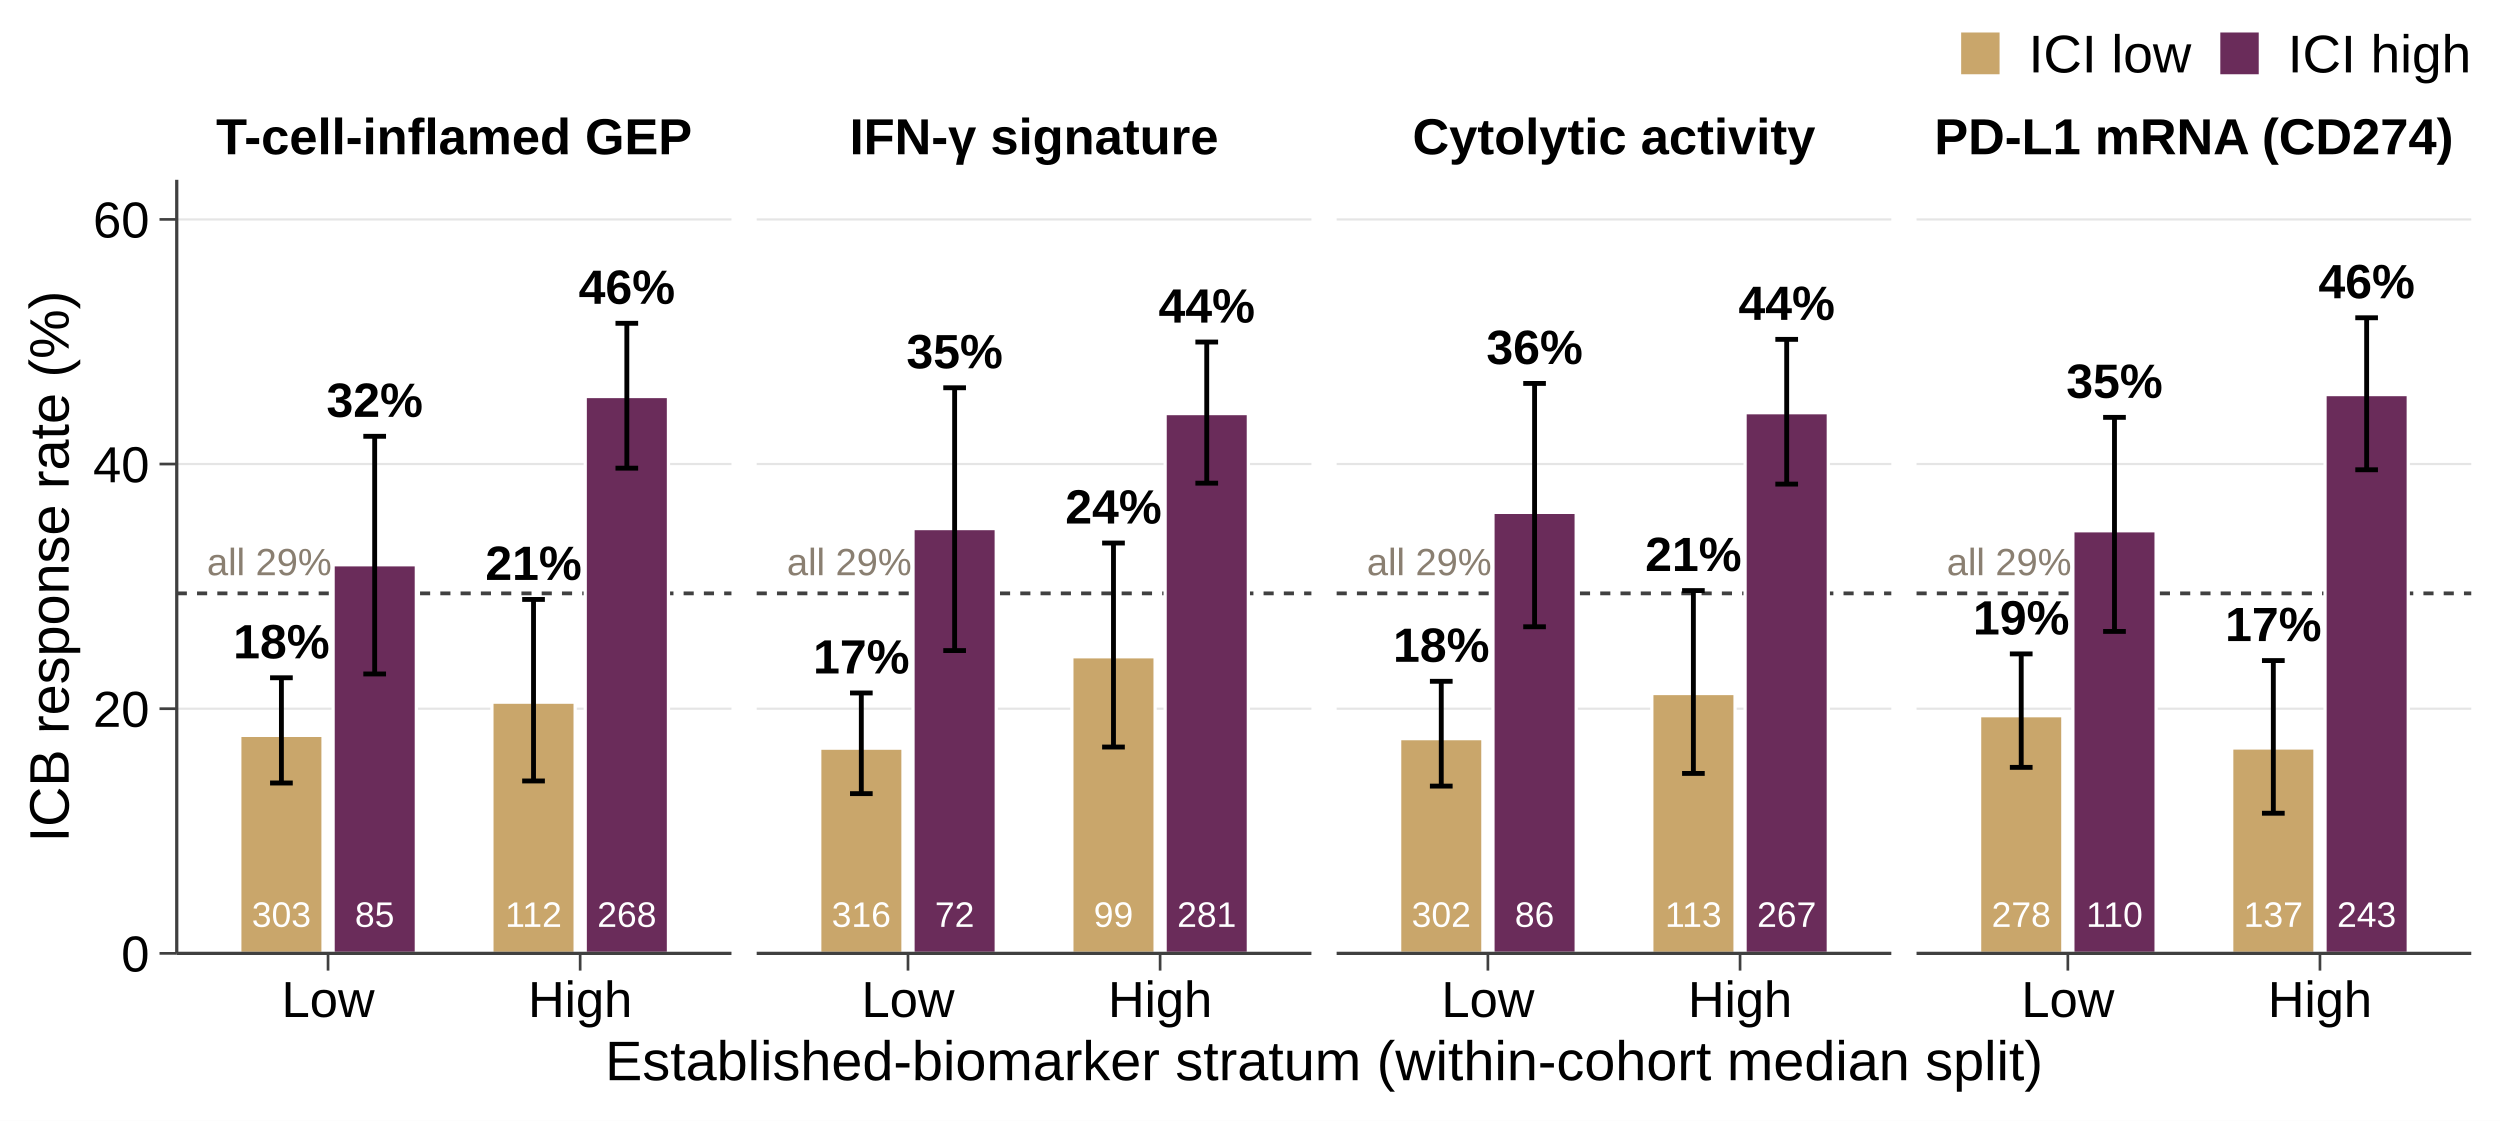
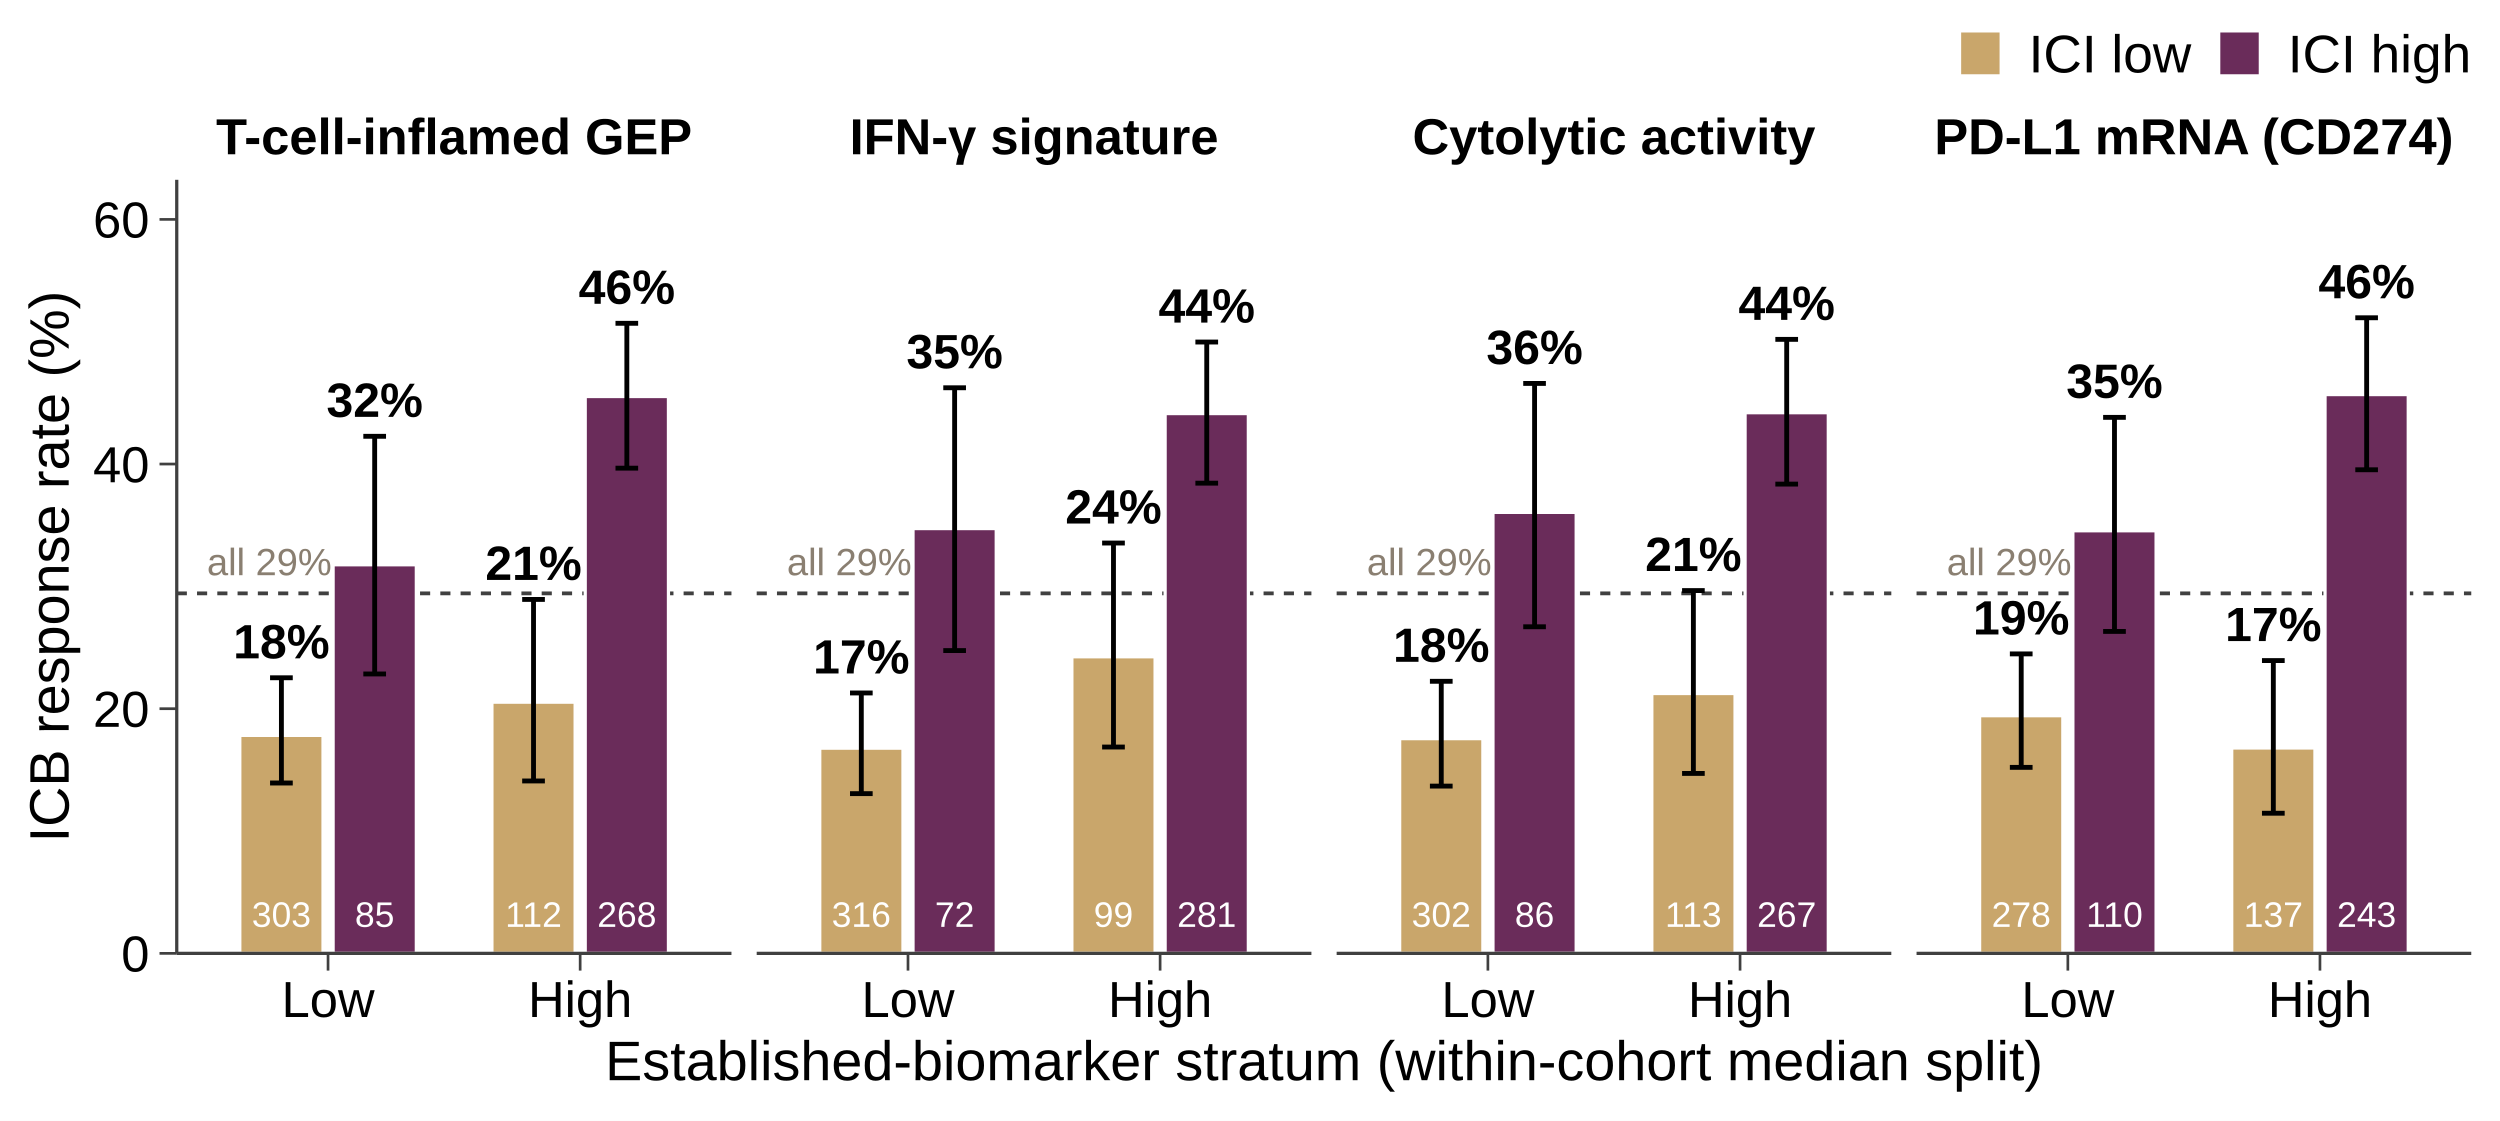
<svg xmlns="http://www.w3.org/2000/svg" width="493.23pt" height="221.10pt" viewBox="0 0 493.23 221.10">
  <g class="svglite">
    <defs>
      <style type="text/css">
    .svglite line, .svglite polyline, .svglite polygon, .svglite path, .svglite rect, .svglite circle {
      fill: none;
      stroke: #000000;
      stroke-linecap: round;
      stroke-linejoin: round;
      stroke-miterlimit: 10.00;
    }
    .svglite text {
      white-space: pre;
    }
    .svglite g.glyphgroup path {
      fill: inherit;
      stroke: none;
    }
  </style>
    </defs>
    <rect width="100%" height="100%" style="stroke: none; fill: #FFFFFF;" />
    <defs>
      <clipPath id="cpMC4wMHw0OTMuMjN8MC4wMHwyMjEuMTA=">
        <rect x="0.00" y="0.00" width="493.23" height="221.10" />
      </clipPath>
    </defs>
    <g clip-path="url(#cpMC4wMHw0OTMuMjN8MC4wMHwyMjEuMTA=)">
      <rect x="0.00" y="-0" width="493.23" height="221.10" style="stroke-width: 0.97; stroke: none; fill: #FFFFFF;" />
    </g>
    <defs>
      <clipPath id="cpMzQuODd8MTQ0LjMxfDM1LjQ3fDE4OC4wOQ==">
        <rect x="34.87" y="35.47" width="109.44" height="152.62" />
      </clipPath>
    </defs>
    <g clip-path="url(#cpMzQuODd8MTQ0LjMxfDM1LjQ3fDE4OC4wOQ==)">
-       <polyline points="34.87,188.09 144.31,188.09 " style="stroke-width: 0.43; stroke: #E5E5E5; stroke-linecap: butt;" />
-       <polyline points="34.87,139.82 144.31,139.82 " style="stroke-width: 0.43; stroke: #E5E5E5; stroke-linecap: butt;" />
-       <polyline points="34.87,91.55 144.31,91.55 " style="stroke-width: 0.43; stroke: #E5E5E5; stroke-linecap: butt;" />
-       <polyline points="34.87,43.29 144.31,43.29 " style="stroke-width: 0.43; stroke: #E5E5E5; stroke-linecap: butt;" />
      <line x1="34.87" y1="117.07" x2="144.31" y2="117.07" style="stroke-width: 0.75; stroke: #404040; stroke-dasharray: 2.00,2.00; stroke-linecap: butt;" />
      <rect x="47.31" y="145.08" width="16.42" height="43.01" style="stroke-width: 0.64; stroke: #FFFFFF; stroke-linecap: butt; stroke-linejoin: miter; fill: #C9A66B;" />
      <rect x="97.05" y="138.53" width="16.42" height="49.56" style="stroke-width: 0.64; stroke: #FFFFFF; stroke-linecap: butt; stroke-linejoin: miter; fill: #C9A66B;" />
      <rect x="65.72" y="111.43" width="16.42" height="76.66" style="stroke-width: 0.64; stroke: #FFFFFF; stroke-linecap: butt; stroke-linejoin: miter; fill: #6A2C5A;" />
      <rect x="115.46" y="78.23" width="16.42" height="109.86" style="stroke-width: 0.64; stroke: #FFFFFF; stroke-linecap: butt; stroke-linejoin: miter; fill: #6A2C5A;" />
      <polyline points="53.28,133.72 57.76,133.72 " style="stroke-width: 0.96; stroke-linecap: butt;" />
      <polyline points="55.52,133.72 55.52,154.48 " style="stroke-width: 0.96; stroke-linecap: butt;" />
      <polyline points="53.28,154.48 57.76,154.48 " style="stroke-width: 0.96; stroke-linecap: butt;" />
      <polyline points="103.02,118.26 107.50,118.26 " style="stroke-width: 0.96; stroke-linecap: butt;" />
      <polyline points="105.26,118.26 105.26,154.08 " style="stroke-width: 0.96; stroke-linecap: butt;" />
      <polyline points="103.02,154.08 107.50,154.08 " style="stroke-width: 0.96; stroke-linecap: butt;" />
      <polyline points="71.68,86.08 76.16,86.08 " style="stroke-width: 0.96; stroke-linecap: butt;" />
      <polyline points="73.92,86.08 73.92,132.97 " style="stroke-width: 0.96; stroke-linecap: butt;" />
      <polyline points="71.68,132.97 76.16,132.97 " style="stroke-width: 0.96; stroke-linecap: butt;" />
      <polyline points="121.43,63.79 125.90,63.79 " style="stroke-width: 0.96; stroke-linecap: butt;" />
      <polyline points="123.67,63.79 123.67,92.36 " style="stroke-width: 0.96; stroke-linecap: butt;" />
      <polyline points="121.43,92.36 125.90,92.36 " style="stroke-width: 0.96; stroke-linecap: butt;" />
      <text x="55.52" y="129.88" text-anchor="middle" style="font-size: 9.50px; font-weight: bold; font-family: &quot;Arial&quot;;">18%</text>
      <text x="105.26" y="114.41" text-anchor="middle" style="font-size: 9.50px; font-weight: bold; font-family: &quot;Arial&quot;;">21%</text>
      <text x="73.92" y="82.24" text-anchor="middle" style="font-size: 9.50px; font-weight: bold; font-family: &quot;Arial&quot;;">32%</text>
      <text x="123.67" y="59.94" text-anchor="middle" style="font-size: 9.50px; font-weight: bold; font-family: &quot;Arial&quot;;">46%</text>
      <text x="55.52" y="182.87" text-anchor="middle" style="font-size: 7.00px;fill: #FFFFFF; font-family: &quot;Arial&quot;;">303</text>
      <text x="105.26" y="182.87" text-anchor="middle" style="font-size: 7.00px;fill: #FFFFFF; font-family: &quot;Arial&quot;;">112</text>
      <text x="73.92" y="182.87" text-anchor="middle" style="font-size: 7.00px;fill: #FFFFFF; font-family: &quot;Arial&quot;;">85</text>
      <text x="123.67" y="182.87" text-anchor="middle" style="font-size: 7.00px;fill: #FFFFFF; font-family: &quot;Arial&quot;;">268</text>
      <text x="40.84" y="113.48" style="font-size: 7.50px;fill: #8A7F71; font-family: &quot;Arial&quot;;">all 29%</text>
    </g>
    <g clip-path="url(#cpMC4wMHw0OTMuMjN8MC4wMHwyMjEuMTA=)">
</g>
    <defs>
      <clipPath id="cpMTQ5LjI5fDI1OC43M3wzNS40N3wxODguMDk=">
        <rect x="149.29" y="35.47" width="109.44" height="152.62" />
      </clipPath>
    </defs>
    <g clip-path="url(#cpMTQ5LjI5fDI1OC43M3wzNS40N3wxODguMDk=)">
-       <polyline points="149.29,188.09 258.73,188.09 " style="stroke-width: 0.43; stroke: #E5E5E5; stroke-linecap: butt;" />
-       <polyline points="149.29,139.82 258.73,139.82 " style="stroke-width: 0.43; stroke: #E5E5E5; stroke-linecap: butt;" />
-       <polyline points="149.29,91.55 258.73,91.55 " style="stroke-width: 0.43; stroke: #E5E5E5; stroke-linecap: butt;" />
-       <polyline points="149.29,43.29 258.73,43.29 " style="stroke-width: 0.43; stroke: #E5E5E5; stroke-linecap: butt;" />
      <line x1="149.29" y1="117.07" x2="258.73" y2="117.07" style="stroke-width: 0.75; stroke: #404040; stroke-dasharray: 2.00,2.00; stroke-linecap: butt;" />
      <rect x="161.73" y="147.61" width="16.42" height="40.48" style="stroke-width: 0.64; stroke: #FFFFFF; stroke-linecap: butt; stroke-linejoin: miter; fill: #C9A66B;" />
      <rect x="211.47" y="129.58" width="16.42" height="58.50" style="stroke-width: 0.64; stroke: #FFFFFF; stroke-linecap: butt; stroke-linejoin: miter; fill: #C9A66B;" />
      <rect x="180.13" y="104.29" width="16.42" height="83.80" style="stroke-width: 0.64; stroke: #FFFFFF; stroke-linecap: butt; stroke-linejoin: miter; fill: #6A2C5A;" />
      <rect x="229.87" y="81.59" width="16.42" height="106.50" style="stroke-width: 0.64; stroke: #FFFFFF; stroke-linecap: butt; stroke-linejoin: miter; fill: #6A2C5A;" />
      <polyline points="167.70,136.72 172.17,136.72 " style="stroke-width: 0.96; stroke-linecap: butt;" />
      <polyline points="169.93,136.72 169.93,156.58 " style="stroke-width: 0.96; stroke-linecap: butt;" />
      <polyline points="167.70,156.58 172.17,156.58 " style="stroke-width: 0.96; stroke-linecap: butt;" />
      <polyline points="217.44,107.14 221.92,107.14 " style="stroke-width: 0.96; stroke-linecap: butt;" />
      <polyline points="219.68,107.14 219.68,147.38 " style="stroke-width: 0.96; stroke-linecap: butt;" />
      <polyline points="217.44,147.38 221.92,147.38 " style="stroke-width: 0.96; stroke-linecap: butt;" />
      <polyline points="186.10,76.50 190.58,76.50 " style="stroke-width: 0.96; stroke-linecap: butt;" />
      <polyline points="188.34,76.50 188.34,128.35 " style="stroke-width: 0.96; stroke-linecap: butt;" />
      <polyline points="186.10,128.35 190.58,128.35 " style="stroke-width: 0.96; stroke-linecap: butt;" />
      <polyline points="235.84,67.48 240.32,67.48 " style="stroke-width: 0.96; stroke-linecap: butt;" />
      <polyline points="238.08,67.48 238.08,95.32 " style="stroke-width: 0.96; stroke-linecap: butt;" />
      <polyline points="235.84,95.32 240.32,95.32 " style="stroke-width: 0.96; stroke-linecap: butt;" />
      <text x="169.93" y="132.87" text-anchor="middle" style="font-size: 9.50px; font-weight: bold; font-family: &quot;Arial&quot;;">17%</text>
      <text x="219.68" y="103.29" text-anchor="middle" style="font-size: 9.50px; font-weight: bold; font-family: &quot;Arial&quot;;">24%</text>
      <text x="188.34" y="72.65" text-anchor="middle" style="font-size: 9.50px; font-weight: bold; font-family: &quot;Arial&quot;;">35%</text>
      <text x="238.08" y="63.64" text-anchor="middle" style="font-size: 9.50px; font-weight: bold; font-family: &quot;Arial&quot;;">44%</text>
      <text x="169.93" y="182.87" text-anchor="middle" style="font-size: 7.00px;fill: #FFFFFF; font-family: &quot;Arial&quot;;">316</text>
      <text x="219.68" y="182.87" text-anchor="middle" style="font-size: 7.00px;fill: #FFFFFF; font-family: &quot;Arial&quot;;">99</text>
      <text x="188.34" y="182.87" text-anchor="middle" style="font-size: 7.00px;fill: #FFFFFF; font-family: &quot;Arial&quot;;">72</text>
      <text x="238.08" y="182.87" text-anchor="middle" style="font-size: 7.00px;fill: #FFFFFF; font-family: &quot;Arial&quot;;">281</text>
      <text x="155.26" y="113.48" style="font-size: 7.50px;fill: #8A7F71; font-family: &quot;Arial&quot;;">all 29%</text>
    </g>
    <g clip-path="url(#cpMC4wMHw0OTMuMjN8MC4wMHwyMjEuMTA=)">
</g>
    <defs>
      <clipPath id="cpMjYzLjcxfDM3My4xNHwzNS40N3wxODguMDk=">
        <rect x="263.71" y="35.47" width="109.44" height="152.62" />
      </clipPath>
    </defs>
    <g clip-path="url(#cpMjYzLjcxfDM3My4xNHwzNS40N3wxODguMDk=)">
-       <polyline points="263.71,188.09 373.14,188.09 " style="stroke-width: 0.43; stroke: #E5E5E5; stroke-linecap: butt;" />
-       <polyline points="263.71,139.82 373.14,139.82 " style="stroke-width: 0.43; stroke: #E5E5E5; stroke-linecap: butt;" />
-       <polyline points="263.71,91.55 373.14,91.55 " style="stroke-width: 0.43; stroke: #E5E5E5; stroke-linecap: butt;" />
-       <polyline points="263.71,43.29 373.14,43.29 " style="stroke-width: 0.43; stroke: #E5E5E5; stroke-linecap: butt;" />
      <line x1="263.71" y1="117.07" x2="373.14" y2="117.07" style="stroke-width: 0.75; stroke: #404040; stroke-dasharray: 2.00,2.00; stroke-linecap: butt;" />
      <rect x="276.14" y="145.73" width="16.42" height="42.35" style="stroke-width: 0.64; stroke: #FFFFFF; stroke-linecap: butt; stroke-linejoin: miter; fill: #C9A66B;" />
      <rect x="325.89" y="136.83" width="16.42" height="51.26" style="stroke-width: 0.64; stroke: #FFFFFF; stroke-linecap: butt; stroke-linejoin: miter; fill: #C9A66B;" />
      <rect x="294.55" y="101.09" width="16.42" height="86.99" style="stroke-width: 0.64; stroke: #FFFFFF; stroke-linecap: butt; stroke-linejoin: miter; fill: #6A2C5A;" />
      <rect x="344.29" y="81.43" width="16.42" height="106.66" style="stroke-width: 0.64; stroke: #FFFFFF; stroke-linecap: butt; stroke-linejoin: miter; fill: #6A2C5A;" />
      <polyline points="282.11,134.41 286.59,134.41 " style="stroke-width: 0.96; stroke-linecap: butt;" />
      <polyline points="284.35,134.41 284.35,155.09 " style="stroke-width: 0.96; stroke-linecap: butt;" />
      <polyline points="282.11,155.09 286.59,155.09 " style="stroke-width: 0.96; stroke-linecap: butt;" />
      <polyline points="331.86,116.51 336.33,116.51 " style="stroke-width: 0.96; stroke-linecap: butt;" />
      <polyline points="334.09,116.51 334.09,152.59 " style="stroke-width: 0.96; stroke-linecap: butt;" />
      <polyline points="331.86,152.59 336.33,152.59 " style="stroke-width: 0.96; stroke-linecap: butt;" />
      <polyline points="300.52,75.65 304.99,75.65 " style="stroke-width: 0.96; stroke-linecap: butt;" />
      <polyline points="302.76,75.65 302.76,123.66 " style="stroke-width: 0.96; stroke-linecap: butt;" />
      <polyline points="300.52,123.66 304.99,123.66 " style="stroke-width: 0.96; stroke-linecap: butt;" />
      <polyline points="350.26,66.96 354.74,66.96 " style="stroke-width: 0.96; stroke-linecap: butt;" />
      <polyline points="352.50,66.96 352.50,95.51 " style="stroke-width: 0.96; stroke-linecap: butt;" />
      <polyline points="350.26,95.51 354.74,95.51 " style="stroke-width: 0.96; stroke-linecap: butt;" />
      <text x="284.35" y="130.57" text-anchor="middle" style="font-size: 9.50px; font-weight: bold; font-family: &quot;Arial&quot;;">18%</text>
      <text x="334.09" y="112.66" text-anchor="middle" style="font-size: 9.50px; font-weight: bold; font-family: &quot;Arial&quot;;">21%</text>
      <text x="302.76" y="71.81" text-anchor="middle" style="font-size: 9.50px; font-weight: bold; font-family: &quot;Arial&quot;;">36%</text>
      <text x="352.50" y="63.11" text-anchor="middle" style="font-size: 9.50px; font-weight: bold; font-family: &quot;Arial&quot;;">44%</text>
      <text x="284.35" y="182.87" text-anchor="middle" style="font-size: 7.00px;fill: #FFFFFF; font-family: &quot;Arial&quot;;">302</text>
      <text x="334.09" y="182.87" text-anchor="middle" style="font-size: 7.00px;fill: #FFFFFF; font-family: &quot;Arial&quot;;">113</text>
      <text x="302.76" y="182.87" text-anchor="middle" style="font-size: 7.00px;fill: #FFFFFF; font-family: &quot;Arial&quot;;">86</text>
      <text x="352.50" y="182.87" text-anchor="middle" style="font-size: 7.00px;fill: #FFFFFF; font-family: &quot;Arial&quot;;">267</text>
      <text x="269.68" y="113.48" style="font-size: 7.50px;fill: #8A7F71; font-family: &quot;Arial&quot;;">all 29%</text>
    </g>
    <g clip-path="url(#cpMC4wMHw0OTMuMjN8MC4wMHwyMjEuMTA=)">
</g>
    <defs>
      <clipPath id="cpMzc4LjEyfDQ4Ny41NnwzNS40N3wxODguMDk=">
        <rect x="378.12" y="35.47" width="109.44" height="152.62" />
      </clipPath>
    </defs>
    <g clip-path="url(#cpMzc4LjEyfDQ4Ny41NnwzNS40N3wxODguMDk=)">
-       <polyline points="378.12,188.09 487.56,188.09 " style="stroke-width: 0.43; stroke: #E5E5E5; stroke-linecap: butt;" />
-       <polyline points="378.12,139.82 487.56,139.82 " style="stroke-width: 0.43; stroke: #E5E5E5; stroke-linecap: butt;" />
-       <polyline points="378.12,91.55 487.56,91.55 " style="stroke-width: 0.43; stroke: #E5E5E5; stroke-linecap: butt;" />
-       <polyline points="378.12,43.29 487.56,43.29 " style="stroke-width: 0.43; stroke: #E5E5E5; stroke-linecap: butt;" />
      <line x1="378.12" y1="117.07" x2="487.56" y2="117.07" style="stroke-width: 0.75; stroke: #404040; stroke-dasharray: 2.00,2.00; stroke-linecap: butt;" />
      <rect x="390.56" y="141.21" width="16.42" height="46.88" style="stroke-width: 0.64; stroke: #FFFFFF; stroke-linecap: butt; stroke-linejoin: miter; fill: #C9A66B;" />
      <rect x="440.30" y="147.57" width="16.42" height="40.52" style="stroke-width: 0.64; stroke: #FFFFFF; stroke-linecap: butt; stroke-linejoin: miter; fill: #C9A66B;" />
      <rect x="408.96" y="104.72" width="16.42" height="83.37" style="stroke-width: 0.64; stroke: #FFFFFF; stroke-linecap: butt; stroke-linejoin: miter; fill: #6A2C5A;" />
      <rect x="458.71" y="77.85" width="16.42" height="110.24" style="stroke-width: 0.64; stroke: #FFFFFF; stroke-linecap: butt; stroke-linejoin: miter; fill: #6A2C5A;" />
      <polyline points="396.53,129.01 401.01,129.01 " style="stroke-width: 0.96; stroke-linecap: butt;" />
      <polyline points="398.77,129.01 398.77,151.40 " style="stroke-width: 0.96; stroke-linecap: butt;" />
      <polyline points="396.53,151.40 401.01,151.40 " style="stroke-width: 0.96; stroke-linecap: butt;" />
      <polyline points="446.27,130.33 450.75,130.33 " style="stroke-width: 0.96; stroke-linecap: butt;" />
      <polyline points="448.51,130.33 448.51,160.44 " style="stroke-width: 0.96; stroke-linecap: butt;" />
      <polyline points="446.27,160.44 450.75,160.44 " style="stroke-width: 0.96; stroke-linecap: butt;" />
      <polyline points="414.93,82.34 419.41,82.34 " style="stroke-width: 0.96; stroke-linecap: butt;" />
      <polyline points="417.17,82.34 417.17,124.58 " style="stroke-width: 0.96; stroke-linecap: butt;" />
      <polyline points="414.93,124.58 419.41,124.58 " style="stroke-width: 0.96; stroke-linecap: butt;" />
      <polyline points="464.68,62.69 469.15,62.69 " style="stroke-width: 0.96; stroke-linecap: butt;" />
      <polyline points="466.92,62.69 466.92,92.68 " style="stroke-width: 0.96; stroke-linecap: butt;" />
      <polyline points="464.68,92.68 469.15,92.68 " style="stroke-width: 0.96; stroke-linecap: butt;" />
      <text x="398.77" y="125.17" text-anchor="middle" style="font-size: 9.50px; font-weight: bold; font-family: &quot;Arial&quot;;">19%</text>
      <text x="448.51" y="126.48" text-anchor="middle" style="font-size: 9.50px; font-weight: bold; font-family: &quot;Arial&quot;;">17%</text>
      <text x="417.17" y="78.49" text-anchor="middle" style="font-size: 9.50px; font-weight: bold; font-family: &quot;Arial&quot;;">35%</text>
      <text x="466.92" y="58.84" text-anchor="middle" style="font-size: 9.50px; font-weight: bold; font-family: &quot;Arial&quot;;">46%</text>
      <text x="398.77" y="182.87" text-anchor="middle" style="font-size: 7.00px;fill: #FFFFFF; font-family: &quot;Arial&quot;;">278</text>
      <text x="448.51" y="182.87" text-anchor="middle" style="font-size: 7.00px;fill: #FFFFFF; font-family: &quot;Arial&quot;;">137</text>
      <text x="417.17" y="182.87" text-anchor="middle" style="font-size: 7.00px;fill: #FFFFFF; font-family: &quot;Arial&quot;;">110</text>
      <text x="466.92" y="182.87" text-anchor="middle" style="font-size: 7.00px;fill: #FFFFFF; font-family: &quot;Arial&quot;;">243</text>
      <text x="384.09" y="113.48" style="font-size: 7.50px;fill: #8A7F71; font-family: &quot;Arial&quot;;">all 29%</text>
    </g>
    <g clip-path="url(#cpMC4wMHw0OTMuMjN8MC4wMHwyMjEuMTA=)">
</g>
    <defs>
      <clipPath id="cpMzQuODd8MTQ0LjMxfDE4LjIzfDM1LjQ3">
        <rect x="34.87" y="18.23" width="109.44" height="17.24" />
      </clipPath>
    </defs>
    <g clip-path="url(#cpMzQuODd8MTQ0LjMxfDE4LjIzfDM1LjQ3)">
      <text x="89.59" y="30.43" text-anchor="middle" style="font-size: 10.00px; font-weight: bold; font-family: &quot;Arial&quot;;">T-cell-inflamed GEP</text>
    </g>
    <g clip-path="url(#cpMC4wMHw0OTMuMjN8MC4wMHwyMjEuMTA=)">
</g>
    <defs>
      <clipPath id="cpMTQ5LjI5fDI1OC43M3wxOC4yM3wzNS40Nw==">
        <rect x="149.29" y="18.23" width="109.44" height="17.24" />
      </clipPath>
    </defs>
    <g clip-path="url(#cpMTQ5LjI5fDI1OC43M3wxOC4yM3wzNS40Nw==)">
      <text x="204.01" y="30.43" text-anchor="middle" style="font-size: 10.00px; font-weight: bold; font-family: &quot;Arial&quot;;">IFN-γ signature</text>
    </g>
    <g clip-path="url(#cpMC4wMHw0OTMuMjN8MC4wMHwyMjEuMTA=)">
</g>
    <defs>
      <clipPath id="cpMjYzLjcxfDM3My4xNHwxOC4yM3wzNS40Nw==">
        <rect x="263.71" y="18.23" width="109.44" height="17.24" />
      </clipPath>
    </defs>
    <g clip-path="url(#cpMjYzLjcxfDM3My4xNHwxOC4yM3wzNS40Nw==)">
      <text x="318.42" y="30.43" text-anchor="middle" style="font-size: 10.00px; font-weight: bold; font-family: &quot;Arial&quot;;">Cytolytic activity</text>
    </g>
    <g clip-path="url(#cpMC4wMHw0OTMuMjN8MC4wMHwyMjEuMTA=)">
</g>
    <defs>
      <clipPath id="cpMzc4LjEyfDQ4Ny41NnwxOC4yM3wzNS40Nw==">
        <rect x="378.12" y="18.23" width="109.44" height="17.24" />
      </clipPath>
    </defs>
    <g clip-path="url(#cpMzc4LjEyfDQ4Ny41NnwxOC4yM3wzNS40Nw==)">
      <text x="432.84" y="30.43" text-anchor="middle" style="font-size: 10.00px; font-weight: bold; font-family: &quot;Arial&quot;;">PD-L1 mRNA (CD274)</text>
    </g>
    <g clip-path="url(#cpMC4wMHw0OTMuMjN8MC4wMHwyMjEuMTA=)">
      <polyline points="34.87,188.09 144.31,188.09 " style="stroke-width: 0.64; stroke: #404040; stroke-linecap: butt;" />
      <polyline points="64.72,191.49 64.72,188.09 " style="stroke-width: 0.53; stroke: #404040; stroke-linecap: butt;" />
      <polyline points="114.46,191.49 114.46,188.09 " style="stroke-width: 0.53; stroke: #404040; stroke-linecap: butt;" />
      <text x="64.72" y="200.64" text-anchor="middle" style="font-size: 10.00px; font-family: &quot;Arial&quot;;">Low</text>
      <text x="114.46" y="200.64" text-anchor="middle" style="font-size: 10.00px; font-family: &quot;Arial&quot;;">High</text>
      <polyline points="149.29,188.09 258.73,188.09 " style="stroke-width: 0.64; stroke: #404040; stroke-linecap: butt;" />
      <polyline points="179.14,191.49 179.14,188.09 " style="stroke-width: 0.53; stroke: #404040; stroke-linecap: butt;" />
      <polyline points="228.88,191.49 228.88,188.09 " style="stroke-width: 0.53; stroke: #404040; stroke-linecap: butt;" />
      <text x="179.14" y="200.64" text-anchor="middle" style="font-size: 10.00px; font-family: &quot;Arial&quot;;">Low</text>
      <text x="228.88" y="200.64" text-anchor="middle" style="font-size: 10.00px; font-family: &quot;Arial&quot;;">High</text>
      <polyline points="263.71,188.09 373.14,188.09 " style="stroke-width: 0.64; stroke: #404040; stroke-linecap: butt;" />
      <polyline points="293.55,191.49 293.55,188.09 " style="stroke-width: 0.53; stroke: #404040; stroke-linecap: butt;" />
      <polyline points="343.30,191.49 343.30,188.09 " style="stroke-width: 0.53; stroke: #404040; stroke-linecap: butt;" />
      <text x="293.55" y="200.64" text-anchor="middle" style="font-size: 10.00px; font-family: &quot;Arial&quot;;">Low</text>
      <text x="343.30" y="200.64" text-anchor="middle" style="font-size: 10.00px; font-family: &quot;Arial&quot;;">High</text>
      <polyline points="378.12,188.09 487.56,188.09 " style="stroke-width: 0.64; stroke: #404040; stroke-linecap: butt;" />
      <polyline points="407.97,191.49 407.97,188.09 " style="stroke-width: 0.53; stroke: #404040; stroke-linecap: butt;" />
      <polyline points="457.71,191.49 457.71,188.09 " style="stroke-width: 0.53; stroke: #404040; stroke-linecap: butt;" />
      <text x="407.97" y="200.64" text-anchor="middle" style="font-size: 10.00px; font-family: &quot;Arial&quot;;">Low</text>
      <text x="457.71" y="200.64" text-anchor="middle" style="font-size: 10.00px; font-family: &quot;Arial&quot;;">High</text>
      <polyline points="34.87,188.09 34.87,35.47 " style="stroke-width: 0.64; stroke: #404040; stroke-linecap: butt;" />
      <text x="29.48" y="191.67" text-anchor="end" style="font-size: 10.00px; font-family: &quot;Arial&quot;;">0</text>
      <text x="29.48" y="143.40" text-anchor="end" style="font-size: 10.00px; font-family: &quot;Arial&quot;;">20</text>
      <text x="29.48" y="95.14" text-anchor="end" style="font-size: 10.00px; font-family: &quot;Arial&quot;;">40</text>
      <text x="29.48" y="46.87" text-anchor="end" style="font-size: 10.00px; font-family: &quot;Arial&quot;;">60</text>
      <polyline points="31.47,188.09 34.87,188.09 " style="stroke-width: 0.53; stroke: #404040; stroke-linecap: butt;" />
      <polyline points="31.47,139.82 34.87,139.82 " style="stroke-width: 0.53; stroke: #404040; stroke-linecap: butt;" />
      <polyline points="31.47,91.55 34.87,91.55 " style="stroke-width: 0.53; stroke: #404040; stroke-linecap: butt;" />
      <polyline points="31.47,43.29 34.87,43.29 " style="stroke-width: 0.53; stroke: #404040; stroke-linecap: butt;" />
      <text x="261.22" y="213.11" text-anchor="middle" style="font-size: 11.00px; font-family: &quot;Arial&quot;;">Established-biomarker stratum  (within-cohort median split)</text>
      <text transform="translate(13.55,111.78) rotate(-90)" text-anchor="middle" style="font-size: 11.00px; font-family: &quot;Arial&quot;;">ICB response rate (%)</text>
      <rect x="386.60" y="6.09" width="8.22" height="8.88" style="stroke-width: 0.64; stroke: #FFFFFF; stroke-linecap: butt; stroke-linejoin: miter; fill: #C9A66B;" />
      <rect x="437.73" y="6.09" width="8.22" height="8.88" style="stroke-width: 0.64; stroke: #FFFFFF; stroke-linecap: butt; stroke-linejoin: miter; fill: #6A2C5A;" />
      <text x="400.23" y="14.29" style="font-size: 10.50px; font-family: &quot;Arial&quot;;">ICI low</text>
      <text x="451.36" y="14.29" style="font-size: 10.50px; font-family: &quot;Arial&quot;;">ICI high</text>
    </g>
  </g>
</svg>
